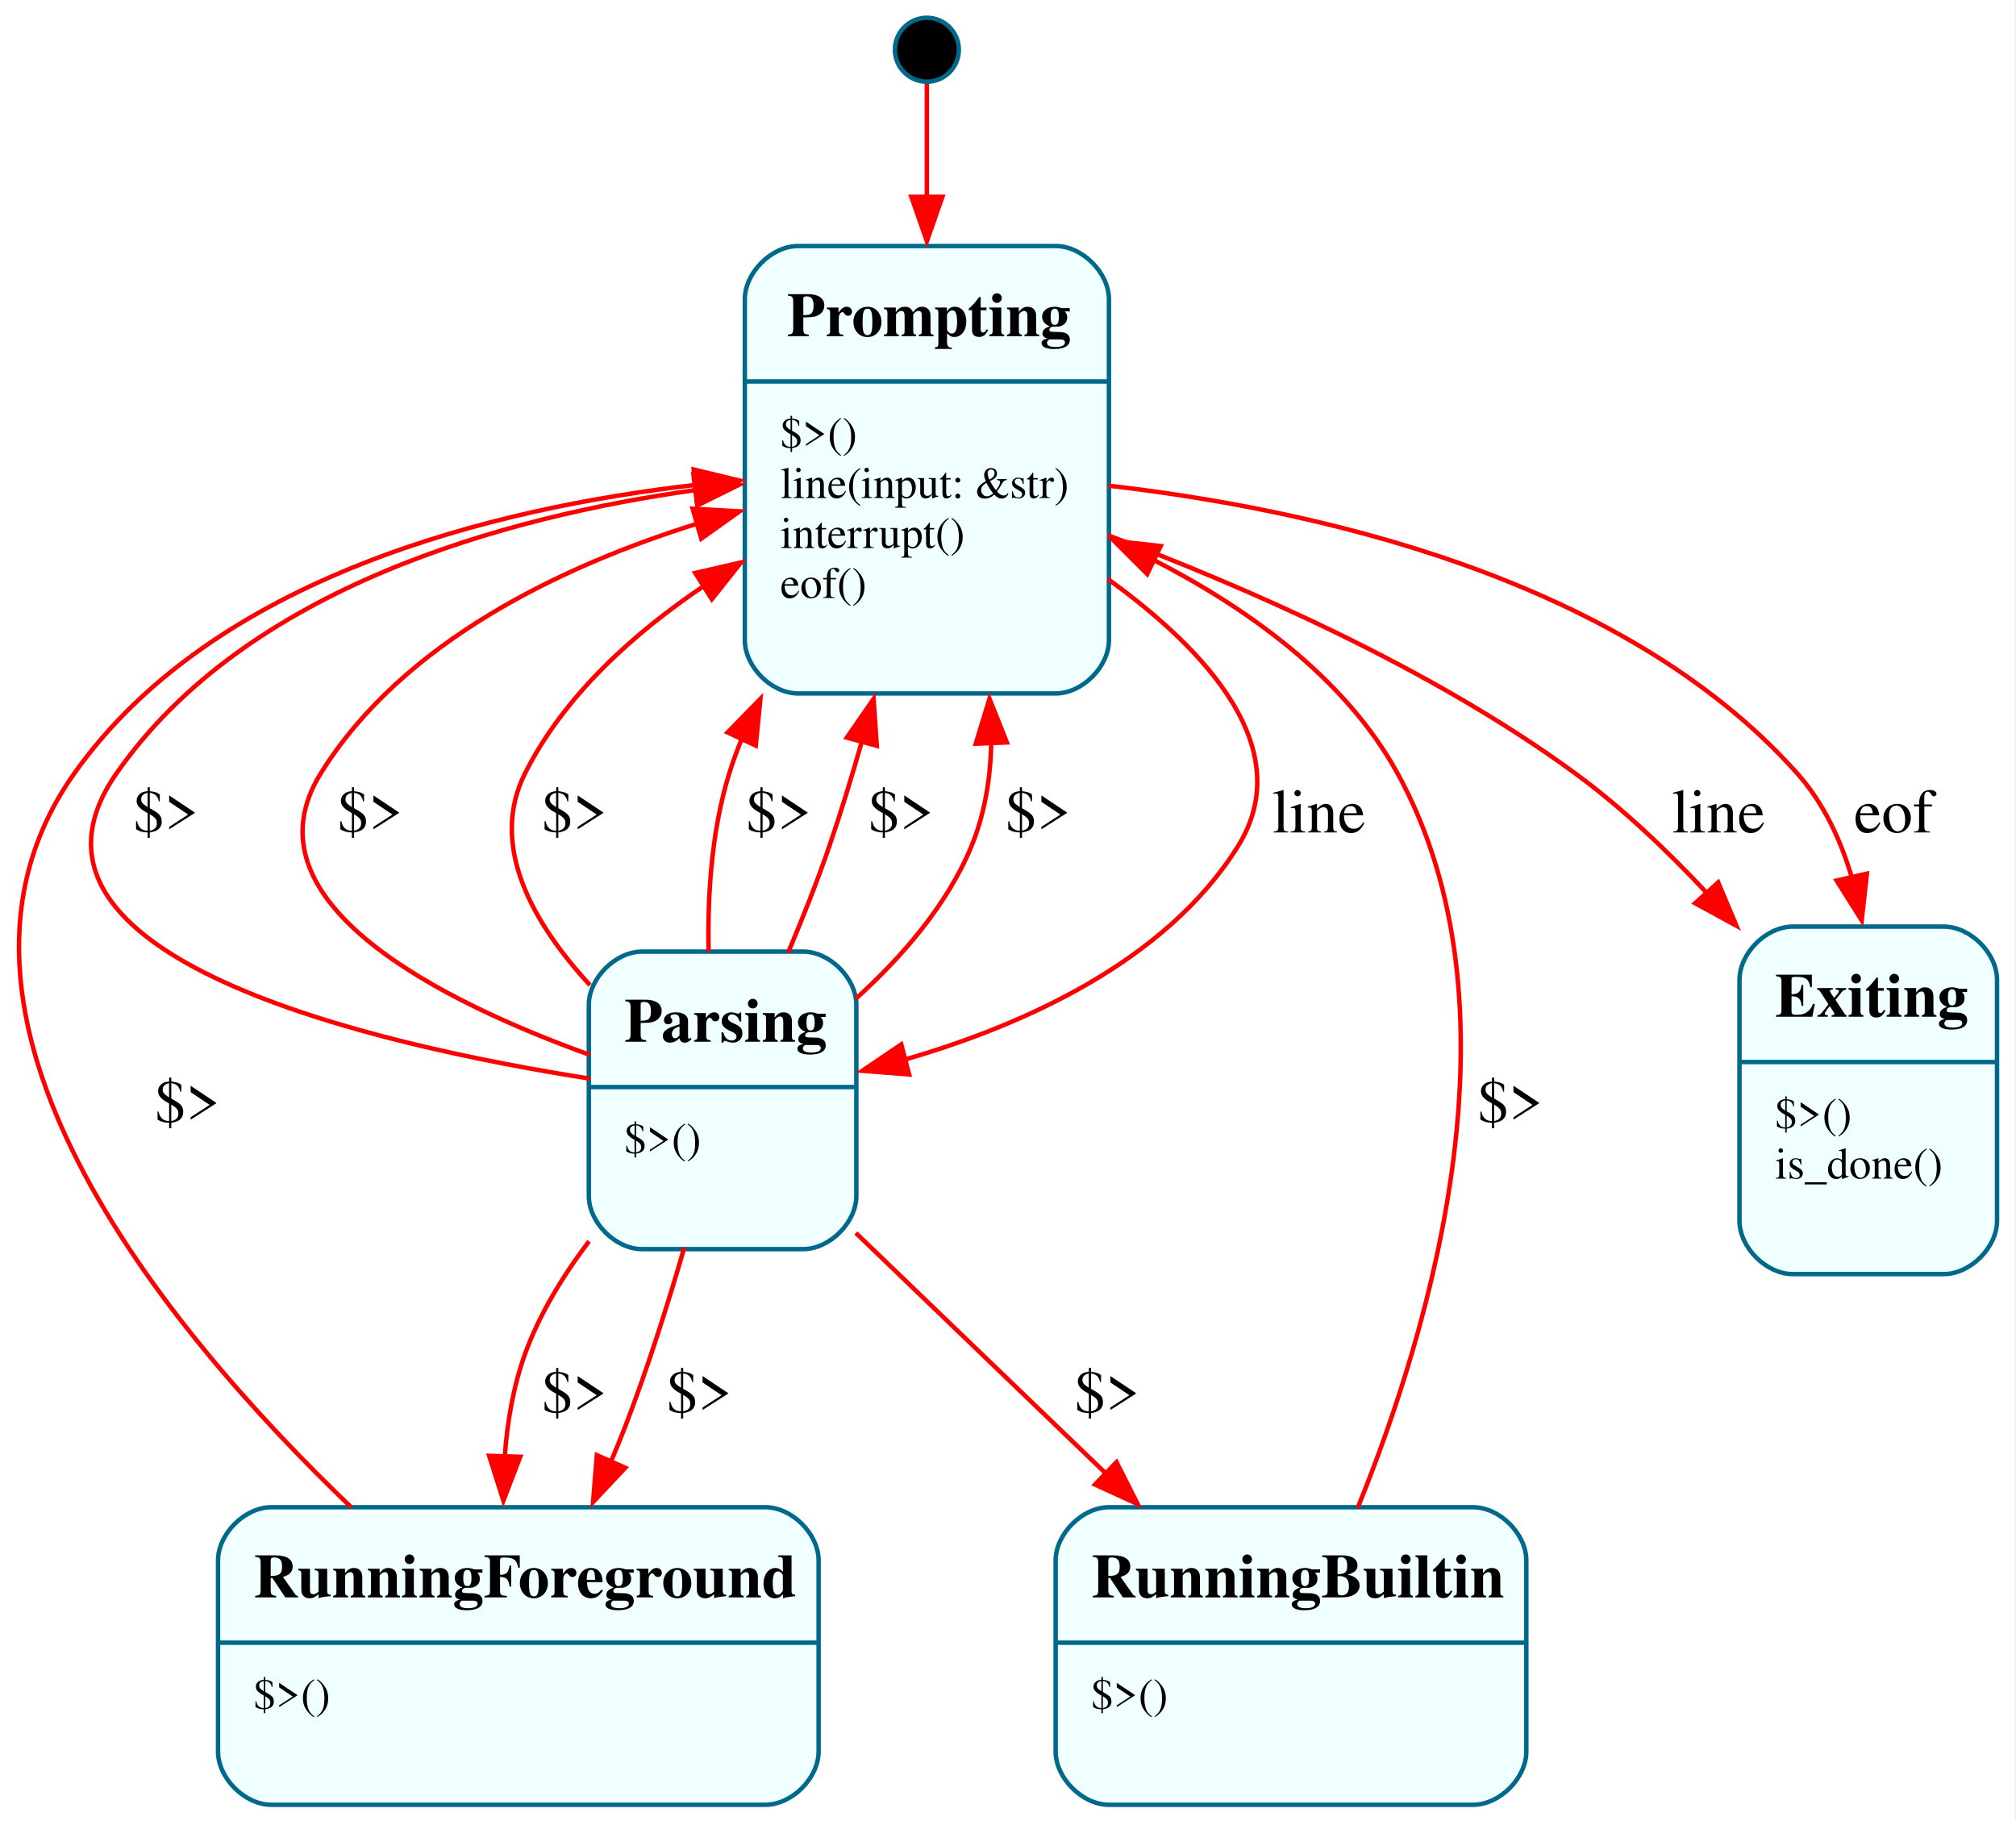
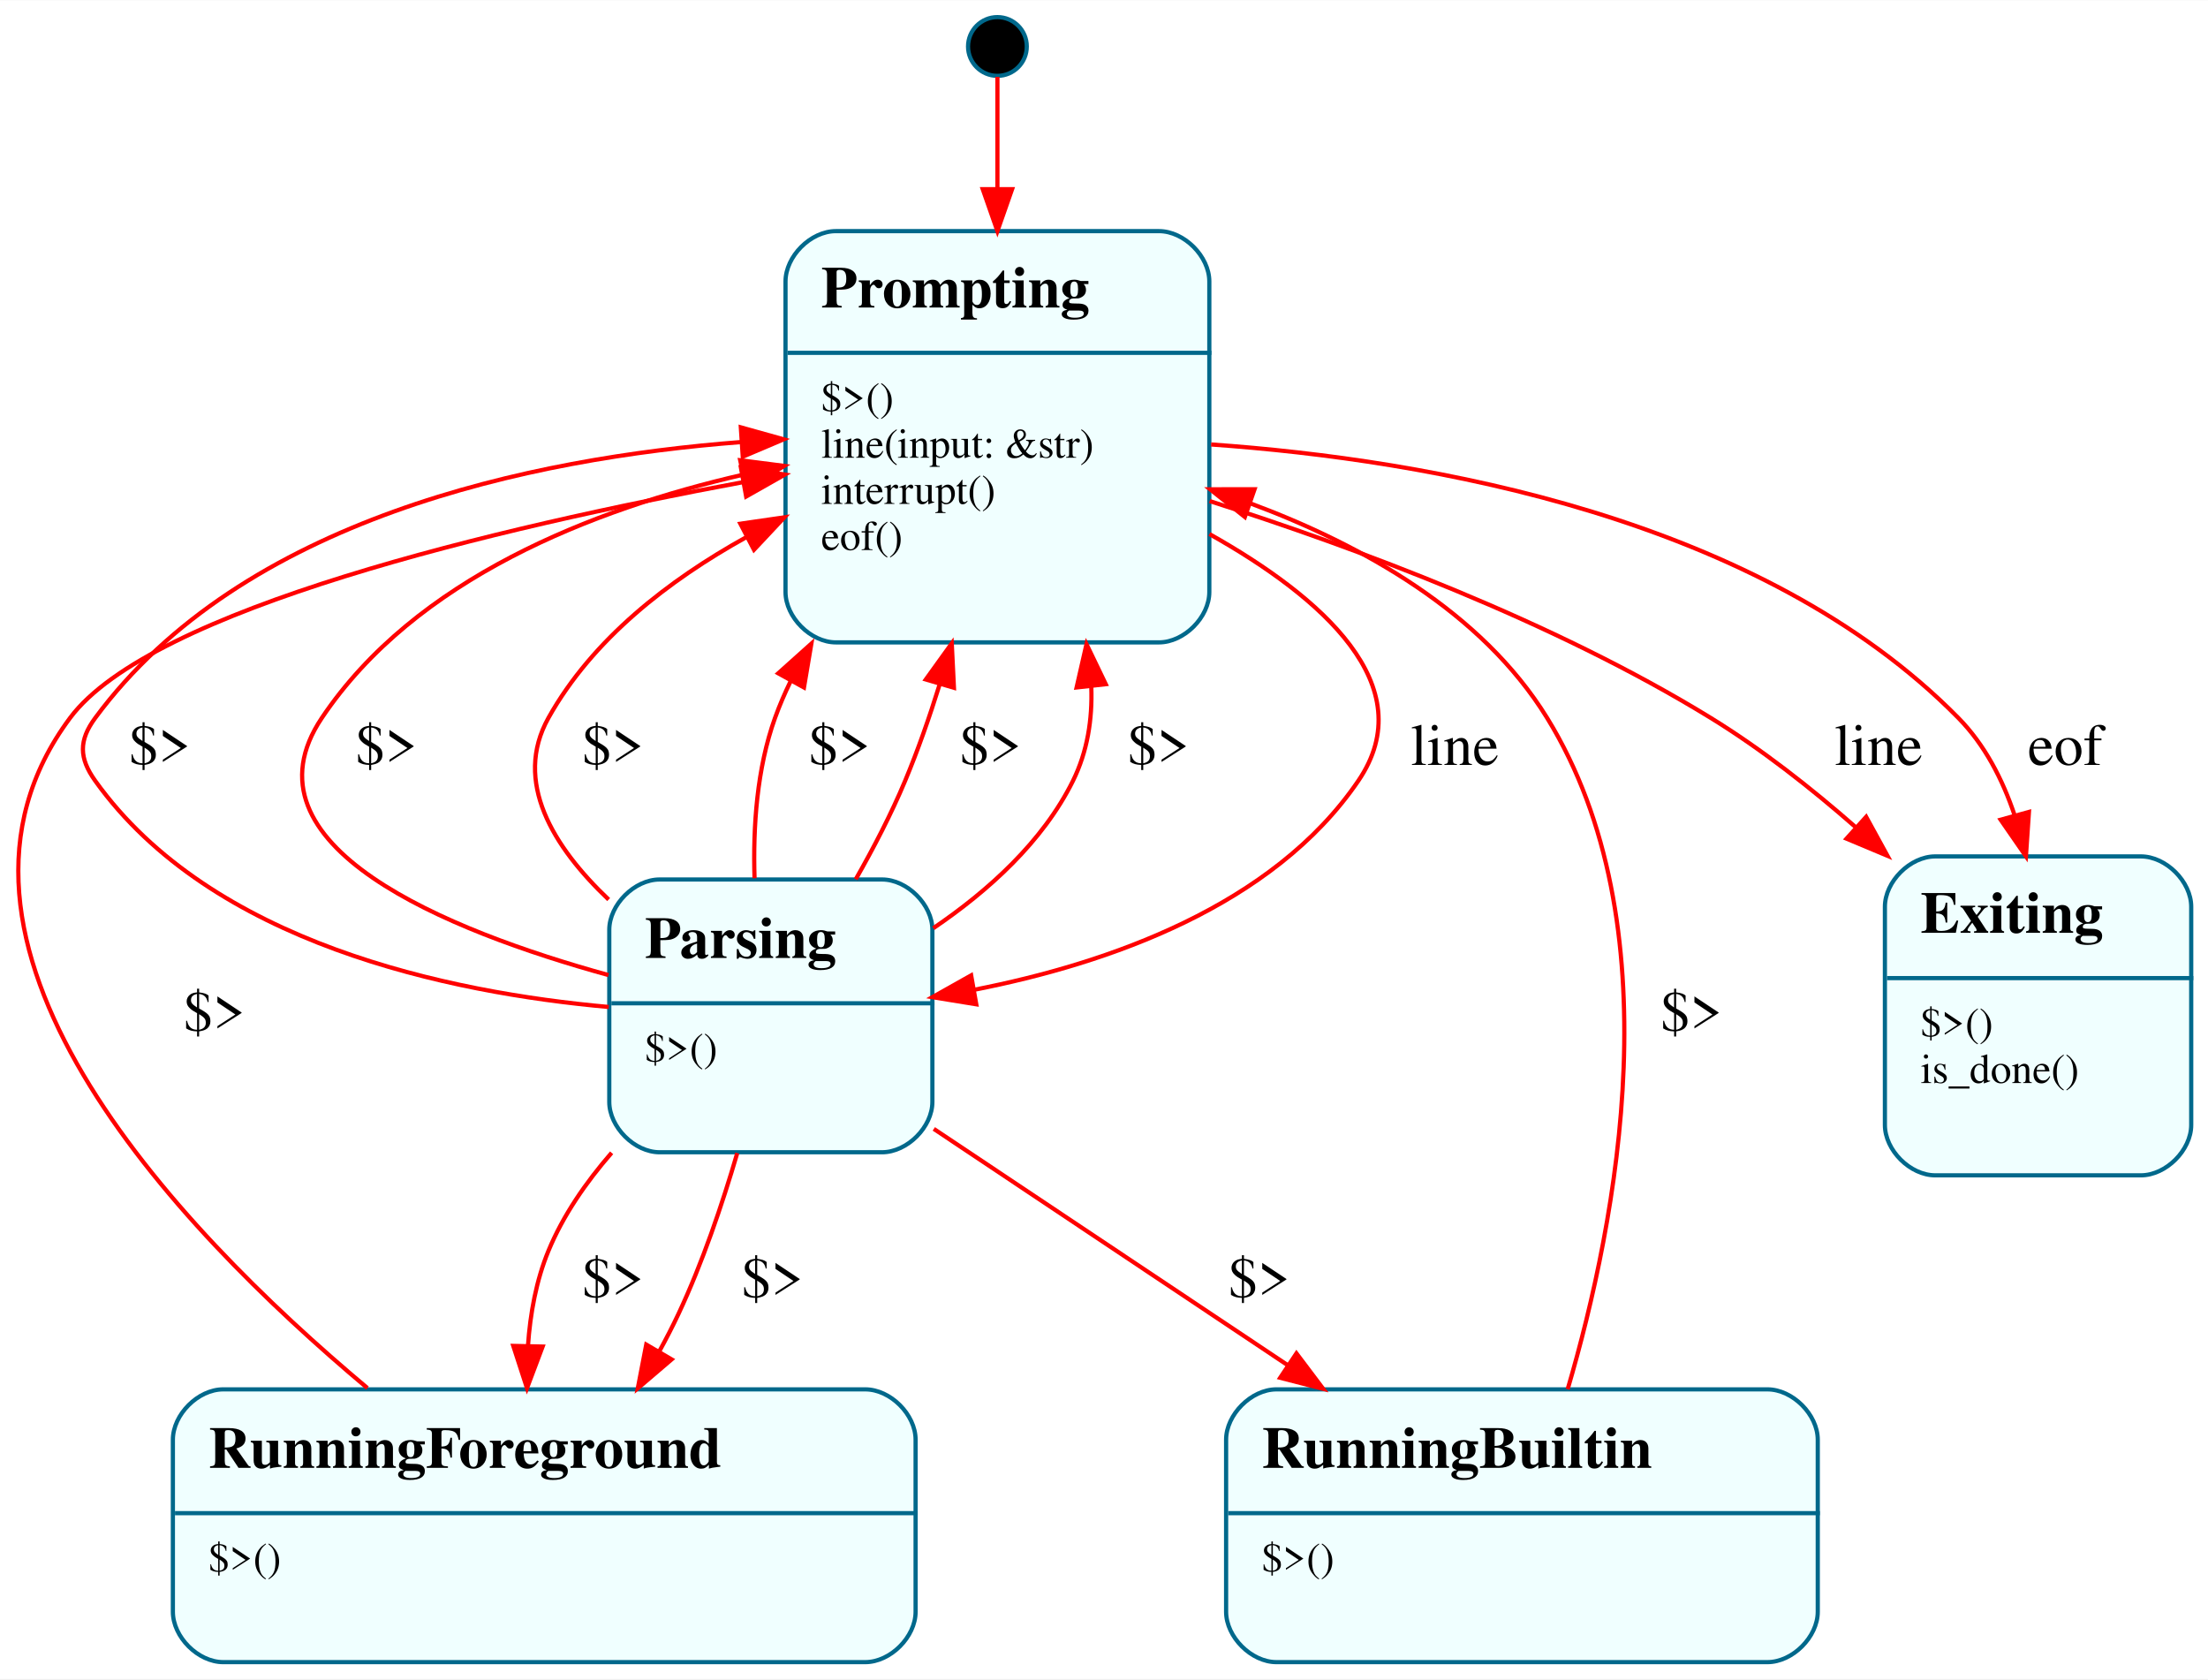
- <svg xmlns="http://www.w3.org/2000/svg" width="454pt" height="410pt" viewBox="0.00 0.00 454.00 410.00">
-   <g id="graph0" class="graph" transform="scale(1 1) rotate(0) translate(4 406.4)">
-     <polygon fill="white" stroke="none" points="-4,4 -4,-406.4 449.73,-406.4 449.73,4 -4,4" />
+ <svg xmlns="http://www.w3.org/2000/svg" width="526pt" height="400pt" viewBox="0.00 0.00 526.20 400.00">
+   <g id="graph0" class="graph" transform="scale(1 1) rotate(0) translate(4 396)">
+     <polygon fill="white" stroke="transparent" points="-4,4 -4,-396 522.2,-396 522.2,4 -4,4" />
    <g id="node1" class="node">
-       <ellipse fill="black" stroke="#00688b" cx="204.73" cy="-395.2" rx="7.2" ry="7.2" />
+       <ellipse fill="black" stroke="#00688b" cx="233.7" cy="-385" rx="7" ry="7" />
    </g>
    <g id="node2" class="node">
-       <path fill="azure" stroke="none" d="M233.73,-351C233.73,-351 175.73,-351 175.73,-351 169.73,-351 163.73,-345 163.73,-339 163.73,-339 163.73,-262.25 163.73,-262.25 163.73,-256.25 169.73,-250.25 175.73,-250.25 175.73,-250.25 233.73,-250.25 233.73,-250.25 239.73,-250.25 245.73,-256.25 245.73,-262.25 245.73,-262.25 245.73,-339 245.73,-339 245.73,-345 239.73,-351 233.73,-351" />
-       <text xml:space="preserve" text-anchor="start" x="173.23" y="-330.7" font-family="Times,serif" font-weight="bold" font-size="14.00">Prompting</text>
-       <text xml:space="preserve" text-anchor="start" x="171.73" y="-305.5" font-family="Times,serif" font-size="10.00">$&gt;()</text>
-       <text xml:space="preserve" text-anchor="start" x="171.73" y="-294.25" font-family="Times,serif" font-size="10.00">line(input: &amp;str)</text>
-       <text xml:space="preserve" text-anchor="start" x="171.73" y="-283" font-family="Times,serif" font-size="10.00">interrupt()</text>
-       <text xml:space="preserve" text-anchor="start" x="171.73" y="-271.75" font-family="Times,serif" font-size="10.00">eof()</text>
-       <text xml:space="preserve" text-anchor="start" x="191.23" y="-260.5" font-family="Times,serif" font-size="10.00">            </text>
-       <polygon fill="#00688b" stroke="#00688b" points="163.73,-320.5 163.73,-320.5 245.73,-320.5 245.73,-320.5 163.73,-320.5" />
-       <path fill="none" stroke="#00688b" d="M175.73,-250.25C175.73,-250.25 233.73,-250.25 233.73,-250.25 239.73,-250.25 245.73,-256.25 245.73,-262.25 245.73,-262.25 245.73,-339 245.73,-339 245.73,-345 239.73,-351 233.73,-351 233.73,-351 175.73,-351 175.73,-351 169.73,-351 163.73,-345 163.73,-339 163.73,-339 163.73,-262.25 163.73,-262.25 163.73,-256.25 169.73,-250.25 175.73,-250.25" />
+       <path fill="azure" stroke="transparent" d="M272.2,-341C272.2,-341 195.2,-341 195.2,-341 189.2,-341 183.2,-335 183.2,-329 183.2,-329 183.2,-255 183.2,-255 183.2,-249 189.2,-243 195.2,-243 195.2,-243 272.2,-243 272.2,-243 278.2,-243 284.2,-249 284.2,-255 284.2,-255 284.2,-329 284.2,-329 284.2,-335 278.2,-341 272.2,-341" />
+       <text text-anchor="start" x="191.7" y="-322.8" font-family="Times,serif" font-weight="bold" font-size="14.00">Prompting</text>
+       <text text-anchor="start" x="191.7" y="-298" font-family="Times,serif" font-size="10.00">$&gt;()</text>
+       <text text-anchor="start" x="191.7" y="-287" font-family="Times,serif" font-size="10.00">line(input: &amp;str)</text>
+       <text text-anchor="start" x="191.7" y="-276" font-family="Times,serif" font-size="10.00">interrupt()</text>
+       <text text-anchor="start" x="191.7" y="-265" font-family="Times,serif" font-size="10.00">eof()</text>
+       <text text-anchor="start" x="214.2" y="-254" font-family="Times,serif" font-size="10.00">            </text>
+       <polygon fill="#00688b" stroke="#00688b" points="183.7,-312 183.7,-312 284.7,-312 284.7,-312 183.7,-312" />
+       <path fill="none" stroke="#00688b" d="M195.2,-243C195.2,-243 272.2,-243 272.2,-243 278.2,-243 284.2,-249 284.2,-255 284.2,-255 284.2,-329 284.2,-329 284.2,-335 278.2,-341 272.2,-341 272.2,-341 195.2,-341 195.2,-341 189.2,-341 183.2,-335 183.2,-329 183.2,-329 183.2,-255 183.2,-255 183.2,-249 189.2,-243 195.2,-243" />
    </g>
    <g id="edge1" class="edge">
-       <path fill="none" stroke="red" d="M204.73,-387.54C204.73,-381.64 204.73,-372.36 204.73,-362.06" />
-       <polygon fill="red" stroke="red" points="208.23,-362.09 204.73,-352.09 201.23,-362.09 208.23,-362.09" />
+       <path fill="none" stroke="red" d="M233.7,-377.75C233.7,-371.72 233.7,-361.95 233.7,-351.14" />
+       <polygon fill="red" stroke="red" points="237.2,-351 233.7,-341 230.2,-351 237.2,-351" />
    </g>
    <g id="node3" class="node">
-       <path fill="azure" stroke="none" d="M176.85,-192.12C176.85,-192.12 140.6,-192.12 140.6,-192.12 134.6,-192.12 128.6,-186.12 128.6,-180.12 128.6,-180.12 128.6,-137.12 128.6,-137.12 128.6,-131.12 134.6,-125.12 140.6,-125.12 140.6,-125.12 176.85,-125.12 176.85,-125.12 182.85,-125.12 188.85,-131.12 188.85,-137.12 188.85,-137.12 188.85,-180.12 188.85,-180.12 188.85,-186.12 182.85,-192.12 176.85,-192.12" />
-       <text xml:space="preserve" text-anchor="start" x="136.6" y="-171.82" font-family="Times,serif" font-weight="bold" font-size="14.00">Parsing</text>
-       <text xml:space="preserve" text-anchor="start" x="136.6" y="-146.62" font-family="Times,serif" font-size="10.00">$&gt;()</text>
-       <text xml:space="preserve" text-anchor="start" x="136.6" y="-135.38" font-family="Times,serif" font-size="10.00">            </text>
-       <polygon fill="#00688b" stroke="#00688b" points="128.6,-161.62 128.6,-161.62 188.85,-161.62 188.85,-161.62 128.6,-161.62" />
-       <path fill="none" stroke="#00688b" d="M140.6,-125.12C140.6,-125.12 176.85,-125.12 176.85,-125.12 182.85,-125.12 188.85,-131.12 188.85,-137.12 188.85,-137.12 188.85,-180.12 188.85,-180.12 188.85,-186.12 182.85,-192.12 176.85,-192.12 176.85,-192.12 140.6,-192.12 140.6,-192.12 134.6,-192.12 128.6,-186.12 128.6,-180.12 128.6,-180.12 128.6,-137.12 128.6,-137.12 128.6,-131.12 134.6,-125.12 140.6,-125.12" />
+       <path fill="azure" stroke="transparent" d="M206.2,-186.5C206.2,-186.5 153.2,-186.5 153.2,-186.5 147.2,-186.5 141.2,-180.5 141.2,-174.5 141.2,-174.5 141.2,-133.5 141.2,-133.5 141.2,-127.5 147.2,-121.5 153.2,-121.5 153.2,-121.5 206.2,-121.5 206.2,-121.5 212.2,-121.5 218.2,-127.5 218.2,-133.5 218.2,-133.5 218.2,-174.5 218.2,-174.5 218.2,-180.5 212.2,-186.5 206.2,-186.5" />
+       <text text-anchor="start" x="149.7" y="-167.8" font-family="Times,serif" font-weight="bold" font-size="14.00">Parsing</text>
+       <text text-anchor="start" x="149.7" y="-143" font-family="Times,serif" font-size="10.00">$&gt;()</text>
+       <text text-anchor="start" x="149.7" y="-132" font-family="Times,serif" font-size="10.00">            </text>
+       <polygon fill="#00688b" stroke="#00688b" points="141.7,-157 141.7,-157 218.7,-157 218.7,-157 141.7,-157" />
+       <path fill="none" stroke="#00688b" d="M153.2,-121.5C153.2,-121.5 206.2,-121.5 206.2,-121.5 212.2,-121.5 218.2,-127.5 218.2,-133.5 218.2,-133.5 218.2,-174.5 218.2,-174.5 218.2,-180.5 212.2,-186.5 206.2,-186.5 206.2,-186.5 153.2,-186.5 153.2,-186.5 147.2,-186.5 141.2,-180.5 141.2,-174.5 141.2,-174.5 141.2,-133.5 141.2,-133.5 141.2,-127.5 147.2,-121.5 153.2,-121.5" />
    </g>
    <g id="edge3" class="edge">
-       <path fill="none" stroke="red" d="M245.48,-276.02C267.82,-259.91 288.43,-237.6 274.73,-215.75 258.35,-189.63 225.98,-175.37 199.6,-167.76" />
-       <polygon fill="red" stroke="red" points="200.74,-164.45 190.18,-165.28 198.96,-171.22 200.74,-164.45" />
-       <text xml:space="preserve" text-anchor="middle" x="293.01" y="-218.95" font-family="Times,serif" font-size="14.00"> line </text>
+       <path fill="none" stroke="red" d="M284.22,-268.82C310.89,-253.84 335.18,-232.71 319.7,-210 299.33,-180.11 260.02,-166.46 228.22,-160.23" />
+       <polygon fill="red" stroke="red" points="228.66,-156.76 218.2,-158.46 227.44,-163.65 228.66,-156.76" />
+       <text text-anchor="middle" x="342.7" y="-213.8" font-family="Times,serif" font-size="14.00"> line </text>
    </g>
    <g id="node6" class="node">
-       <path fill="azure" stroke="none" d="M433.73,-197.75C433.73,-197.75 399.73,-197.75 399.73,-197.75 393.73,-197.75 387.73,-191.75 387.73,-185.75 387.73,-185.75 387.73,-131.5 387.73,-131.5 387.73,-125.5 393.73,-119.5 399.73,-119.5 399.73,-119.5 433.73,-119.5 433.73,-119.5 439.73,-119.5 445.73,-125.5 445.73,-131.5 445.73,-131.5 445.73,-185.75 445.73,-185.75 445.73,-191.75 439.73,-197.75 433.73,-197.75" />
-       <text xml:space="preserve" text-anchor="start" x="395.73" y="-177.45" font-family="Times,serif" font-weight="bold" font-size="14.00">Exiting</text>
-       <text xml:space="preserve" text-anchor="start" x="395.73" y="-152.25" font-family="Times,serif" font-size="10.00">$&gt;()</text>
-       <text xml:space="preserve" text-anchor="start" x="395.73" y="-141" font-family="Times,serif" font-size="10.00">is_done()</text>
-       <text xml:space="preserve" text-anchor="start" x="401.35" y="-129.75" font-family="Times,serif" font-size="10.00">            </text>
-       <polygon fill="#00688b" stroke="#00688b" points="387.73,-167.25 387.73,-167.25 445.73,-167.25 445.73,-167.25 387.73,-167.25" />
-       <path fill="none" stroke="#00688b" d="M399.73,-119.5C399.73,-119.5 433.73,-119.5 433.73,-119.5 439.73,-119.5 445.73,-125.5 445.73,-131.5 445.73,-131.5 445.73,-185.75 445.73,-185.75 445.73,-191.75 439.73,-197.75 433.73,-197.75 433.73,-197.75 399.73,-197.75 399.73,-197.75 393.73,-197.75 387.73,-191.75 387.73,-185.75 387.73,-185.75 387.73,-131.5 387.73,-131.5 387.73,-125.5 393.73,-119.5 399.73,-119.5" />
+       <path fill="azure" stroke="transparent" d="M506.2,-192C506.2,-192 457.2,-192 457.2,-192 451.2,-192 445.2,-186 445.2,-180 445.2,-180 445.2,-128 445.2,-128 445.2,-122 451.2,-116 457.2,-116 457.2,-116 506.2,-116 506.2,-116 512.2,-116 518.2,-122 518.2,-128 518.2,-128 518.2,-180 518.2,-180 518.2,-186 512.2,-192 506.2,-192" />
+       <text text-anchor="start" x="453.7" y="-173.8" font-family="Times,serif" font-weight="bold" font-size="14.00">Exiting</text>
+       <text text-anchor="start" x="453.7" y="-149" font-family="Times,serif" font-size="10.00">$&gt;()</text>
+       <text text-anchor="start" x="453.7" y="-138" font-family="Times,serif" font-size="10.00">is_done()</text>
+       <text text-anchor="start" x="458.7" y="-127" font-family="Times,serif" font-size="10.00">            </text>
+       <polygon fill="#00688b" stroke="#00688b" points="445.7,-163 445.7,-163 518.7,-163 518.7,-163 445.7,-163" />
+       <path fill="none" stroke="#00688b" d="M457.2,-116C457.2,-116 506.2,-116 506.2,-116 512.2,-116 518.2,-122 518.2,-128 518.2,-128 518.2,-180 518.2,-180 518.2,-186 512.2,-192 506.2,-192 506.2,-192 457.2,-192 457.2,-192 451.2,-192 445.2,-186 445.2,-180 445.2,-180 445.2,-128 445.2,-128 445.2,-122 451.2,-116 457.2,-116" />
    </g>
    <g id="edge2" class="edge">
-       <path fill="none" stroke="red" d="M245.5,-285.87C276.17,-274.37 318.31,-256.02 350.73,-232.25 361.25,-224.54 371.38,-214.94 380.41,-205.28" />
-       <polygon fill="red" stroke="red" points="382.93,-207.7 387.04,-197.94 377.74,-203.01 382.93,-207.7" />
-       <text xml:space="preserve" text-anchor="middle" x="383.02" y="-218.95" font-family="Times,serif" font-size="14.00"> line </text>
+       <path fill="none" stroke="red" d="M284.27,-276.68C319.3,-265.51 366.2,-248.03 403.7,-225 415.68,-217.64 427.53,-208.35 438.24,-198.96" />
+       <polygon fill="red" stroke="red" points="440.73,-201.43 445.82,-192.14 436.05,-196.23 440.73,-201.43" />
+       <text text-anchor="middle" x="443.7" y="-213.8" font-family="Times,serif" font-size="14.00"> line </text>
    </g>
    <g id="edge4" class="edge">
-       <path fill="none" stroke="red" d="M245.63,-297.03C290.36,-291.92 360.97,-276.83 400.73,-232.25 406.65,-225.61 410.54,-217.28 413.07,-208.66" />
-       <polygon fill="red" stroke="red" points="416.42,-209.68 415.25,-199.15 409.6,-208.12 416.42,-209.68" />
-       <text xml:space="preserve" text-anchor="middle" x="422.46" y="-218.95" font-family="Times,serif" font-size="14.00"> eof </text>
+       <path fill="none" stroke="red" d="M284.63,-290.16C336.46,-286.51 415.67,-272.76 462.7,-225 468.99,-218.61 473.25,-210.36 476.12,-201.78" />
+       <polygon fill="red" stroke="red" points="479.53,-202.6 478.81,-192.03 472.78,-200.74 479.53,-202.6" />
+       <text text-anchor="middle" x="488.2" y="-213.8" font-family="Times,serif" font-size="14.00"> eof </text>
    </g>
    <g id="edge5" class="edge">
-       <path fill="none" stroke="red" d="M128.84,-163.51C80.51,-171.09 -6.63,-190.84 22.23,-232.25 51.41,-274.13 109.75,-290.05 152.64,-296.05" />
-       <polygon fill="red" stroke="red" points="152.16,-299.52 162.51,-297.28 153.02,-292.57 152.16,-299.52" />
-       <text xml:space="preserve" text-anchor="middle" x="33.48" y="-218.95" font-family="Times,serif" font-size="14.00"> $&gt; </text>
+       <path fill="none" stroke="red" d="M141.07,-156.12C102.91,-159.54 46.36,-171.32 18.7,-210 14.82,-215.42 14.74,-219.64 18.7,-225 53.76,-272.44 122.33,-286.87 172.64,-290.74" />
+       <polygon fill="red" stroke="red" points="172.55,-294.24 182.76,-291.39 173.01,-287.25 172.55,-294.24" />
+       <text text-anchor="middle" x="34.2" y="-213.8" font-family="Times,serif" font-size="14.00"> $&gt; </text>
    </g>
    <g id="edge6" class="edge">
-       <path fill="none" stroke="red" d="M128.83,-168.86C95.99,-180.68 50.15,-203.16 68.23,-232.25 86.74,-262.03 122.74,-279.04 153.12,-288.52" />
-       <polygon fill="red" stroke="red" points="151.98,-291.84 162.56,-291.26 153.93,-285.11 151.98,-291.84" />
-       <text xml:space="preserve" text-anchor="middle" x="79.48" y="-218.95" font-family="Times,serif" font-size="14.00"> $&gt; </text>
+       <path fill="none" stroke="red" d="M141.02,-163.72C102.64,-174.3 52.29,-194.58 72.7,-225 95,-258.25 137.37,-274.76 173.04,-282.95" />
+       <polygon fill="red" stroke="red" points="172.4,-286.4 182.9,-285.05 173.85,-279.55 172.4,-286.4" />
+       <text text-anchor="middle" x="88.2" y="-213.8" font-family="Times,serif" font-size="14.00"> $&gt; </text>
    </g>
    <g id="edge8" class="edge">
-       <path fill="none" stroke="red" d="M128.87,-184.57C116.18,-198.31 106,-215.86 114.23,-232.25 123.04,-249.81 138.85,-263.95 154.81,-274.66" />
-       <polygon fill="red" stroke="red" points="152.57,-277.38 162.89,-279.76 156.3,-271.46 152.57,-277.38" />
-       <text xml:space="preserve" text-anchor="middle" x="125.48" y="-218.95" font-family="Times,serif" font-size="14.00"> $&gt; </text>
+       <path fill="none" stroke="red" d="M141.05,-181.71C127.81,-194.29 118.23,-209.83 126.7,-225 137.17,-243.75 155.39,-257.84 173.87,-268.08" />
+       <polygon fill="red" stroke="red" points="172.44,-271.28 182.93,-272.8 175.68,-265.07 172.44,-271.28" />
+       <text text-anchor="middle" x="142.2" y="-213.8" font-family="Times,serif" font-size="14.00"> $&gt; </text>
    </g>
    <g id="edge10" class="edge">
-       <path fill="none" stroke="red" d="M155.57,-192.06C155.31,-204.84 156.25,-219.49 160.23,-232.25 161.04,-234.85 161.98,-237.44 163.03,-240.01" />
-       <polygon fill="red" stroke="red" points="159.85,-241.47 167.25,-249.05 166.19,-238.51 159.85,-241.47" />
-       <text xml:space="preserve" text-anchor="middle" x="171.48" y="-218.95" font-family="Times,serif" font-size="14.00"> $&gt; </text>
+       <path fill="none" stroke="red" d="M175.82,-186.8C175.43,-199.06 176.38,-212.99 180.7,-225 181.76,-227.95 183.01,-230.86 184.41,-233.73" />
+       <polygon fill="red" stroke="red" points="181.47,-235.63 189.36,-242.7 187.6,-232.25 181.47,-235.63" />
+       <text text-anchor="middle" x="196.2" y="-213.8" font-family="Times,serif" font-size="14.00"> $&gt; </text>
    </g>
    <g id="edge11" class="edge">
-       <path fill="none" stroke="red" d="M173.51,-191.95C176.77,-199.67 180.04,-207.93 182.73,-215.75 185.34,-223.39 187.83,-231.5 190.13,-239.57" />
-       <polygon fill="red" stroke="red" points="186.7,-240.3 192.73,-249.02 193.45,-238.45 186.7,-240.3" />
-       <text xml:space="preserve" text-anchor="middle" x="199.03" y="-218.95" font-family="Times,serif" font-size="14.00"> $&gt; </text>
+       <path fill="none" stroke="red" d="M199.94,-186.56C204.21,-194.05 208.42,-202.15 211.7,-210 214.74,-217.28 217.48,-225.1 219.91,-232.91" />
+       <polygon fill="red" stroke="red" points="216.63,-234.16 222.82,-242.76 223.34,-232.18 216.63,-234.16" />
+       <text text-anchor="middle" x="232.2" y="-213.8" font-family="Times,serif" font-size="14.00"> $&gt; </text>
    </g>
    <g id="edge12" class="edge">
-       <path fill="none" stroke="red" d="M188.72,-181.5C198.99,-190.78 209.25,-202.52 214.73,-215.75 217.77,-223.12 219.07,-231.14 219.23,-239.21" />
-       <polygon fill="red" stroke="red" points="215.74,-238.93 218.83,-249.06 222.74,-239.22 215.74,-238.93" />
-       <text xml:space="preserve" text-anchor="middle" x="229.9" y="-218.95" font-family="Times,serif" font-size="14.00"> $&gt; </text>
+       <path fill="none" stroke="red" d="M218.42,-174.89C231.46,-183.74 244.52,-195.48 251.7,-210 255.16,-217 256.35,-224.67 256.07,-232.42" />
+       <polygon fill="red" stroke="red" points="252.57,-232.26 254.93,-242.58 259.52,-233.04 252.57,-232.26" />
+       <text text-anchor="middle" x="272.2" y="-213.8" font-family="Times,serif" font-size="14.00"> $&gt; </text>
    </g>
    <g id="node4" class="node">
-       <path fill="azure" stroke="none" d="M327.73,-67C327.73,-67 245.73,-67 245.73,-67 239.73,-67 233.73,-61 233.73,-55 233.73,-55 233.73,-12 233.73,-12 233.73,-6 239.73,0 245.73,0 245.73,0 327.73,0 327.73,0 333.73,0 339.73,-6 339.73,-12 339.73,-12 339.73,-55 339.73,-55 339.73,-61 333.73,-67 327.73,-67" />
-       <text xml:space="preserve" text-anchor="start" x="241.73" y="-46.7" font-family="Times,serif" font-weight="bold" font-size="14.00">RunningBuiltin</text>
-       <text xml:space="preserve" text-anchor="start" x="241.73" y="-21.5" font-family="Times,serif" font-size="10.00">$&gt;()</text>
-       <text xml:space="preserve" text-anchor="start" x="241.73" y="-10.25" font-family="Times,serif" font-size="10.00">            </text>
-       <polygon fill="#00688b" stroke="#00688b" points="233.73,-36.5 233.73,-36.5 339.73,-36.5 339.73,-36.5 233.73,-36.5" />
-       <path fill="none" stroke="#00688b" d="M245.73,0C245.73,0 327.73,0 327.73,0 333.73,0 339.73,-6 339.73,-12 339.73,-12 339.73,-55 339.73,-55 339.73,-61 333.73,-67 327.73,-67 327.73,-67 245.73,-67 245.73,-67 239.73,-67 233.73,-61 233.73,-55 233.73,-55 233.73,-12 233.73,-12 233.73,-6 239.73,0 245.73,0" />
+       <path fill="azure" stroke="transparent" d="M417.2,-65C417.2,-65 300.2,-65 300.2,-65 294.2,-65 288.2,-59 288.2,-53 288.2,-53 288.2,-12 288.2,-12 288.2,-6 294.2,0 300.2,0 300.2,0 417.2,0 417.2,0 423.2,0 429.2,-6 429.2,-12 429.2,-12 429.2,-53 429.2,-53 429.2,-59 423.2,-65 417.2,-65" />
+       <text text-anchor="start" x="296.7" y="-46.3" font-family="Times,serif" font-weight="bold" font-size="14.00">RunningBuiltin</text>
+       <text text-anchor="start" x="296.7" y="-21.5" font-family="Times,serif" font-size="10.00">$&gt;()</text>
+       <text text-anchor="start" x="296.7" y="-10.5" font-family="Times,serif" font-size="10.00">            </text>
+       <polygon fill="#00688b" stroke="#00688b" points="288.7,-35.5 288.7,-35.5 429.7,-35.5 429.7,-35.5 288.7,-35.5" />
+       <path fill="none" stroke="#00688b" d="M300.2,0C300.2,0 417.2,0 417.2,0 423.2,0 429.2,-6 429.2,-12 429.2,-12 429.2,-53 429.2,-53 429.2,-59 423.2,-65 417.2,-65 417.2,-65 300.2,-65 300.2,-65 294.2,-65 288.2,-59 288.2,-53 288.2,-53 288.2,-12 288.2,-12 288.2,-6 294.2,0 300.2,0" />
    </g>
    <g id="edge13" class="edge">
-       <path fill="none" stroke="red" d="M188.74,-128.76C205.52,-112.61 226.71,-92.23 245.08,-74.56" />
-       <polygon fill="red" stroke="red" points="247.43,-77.16 252.21,-67.7 242.58,-72.11 247.43,-77.16" />
-       <text xml:space="preserve" text-anchor="middle" x="245.44" y="-88.2" font-family="Times,serif" font-size="14.00"> $&gt; </text>
+       <path fill="none" stroke="red" d="M218.54,-127.07C243.23,-110.58 275.6,-88.98 303.01,-70.68" />
+       <polygon fill="red" stroke="red" points="304.96,-73.58 311.34,-65.12 301.08,-67.76 304.96,-73.58" />
+       <text text-anchor="middle" x="296.2" y="-86.8" font-family="Times,serif" font-size="14.00"> $&gt; </text>
    </g>
    <g id="node5" class="node">
-       <path fill="azure" stroke="none" d="M168.35,-67C168.35,-67 57.1,-67 57.1,-67 51.1,-67 45.1,-61 45.1,-55 45.1,-55 45.1,-12 45.1,-12 45.1,-6 51.1,0 57.1,0 57.1,0 168.35,0 168.35,0 174.35,0 180.35,-6 180.35,-12 180.35,-12 180.35,-55 180.35,-55 180.35,-61 174.35,-67 168.35,-67" />
-       <text xml:space="preserve" text-anchor="start" x="53.1" y="-46.7" font-family="Times,serif" font-weight="bold" font-size="14.00">RunningForeground</text>
-       <text xml:space="preserve" text-anchor="start" x="53.1" y="-21.5" font-family="Times,serif" font-size="10.00">$&gt;()</text>
-       <text xml:space="preserve" text-anchor="start" x="53.1" y="-10.25" font-family="Times,serif" font-size="10.00">            </text>
-       <polygon fill="#00688b" stroke="#00688b" points="45.1,-36.5 45.1,-36.5 180.35,-36.5 180.35,-36.5 45.1,-36.5" />
-       <path fill="none" stroke="#00688b" d="M57.1,0C57.1,0 168.35,0 168.35,0 174.35,0 180.35,-6 180.35,-12 180.35,-12 180.35,-55 180.35,-55 180.35,-61 174.35,-67 168.35,-67 168.35,-67 57.1,-67 57.1,-67 51.1,-67 45.1,-61 45.1,-55 45.1,-55 45.1,-12 45.1,-12 45.1,-6 51.1,0 57.1,0" />
+       <path fill="azure" stroke="transparent" d="M202.2,-65C202.2,-65 49.2,-65 49.2,-65 43.2,-65 37.2,-59 37.2,-53 37.2,-53 37.2,-12 37.2,-12 37.2,-6 43.2,0 49.2,0 49.2,0 202.2,0 202.2,0 208.2,0 214.2,-6 214.2,-12 214.2,-12 214.2,-53 214.2,-53 214.2,-59 208.2,-65 202.2,-65" />
+       <text text-anchor="start" x="45.7" y="-46.3" font-family="Times,serif" font-weight="bold" font-size="14.00">RunningForeground</text>
+       <text text-anchor="start" x="45.7" y="-21.5" font-family="Times,serif" font-size="10.00">$&gt;()</text>
+       <text text-anchor="start" x="45.7" y="-10.5" font-family="Times,serif" font-size="10.00">            </text>
+       <polygon fill="#00688b" stroke="#00688b" points="37.7,-35.5 37.7,-35.5 214.7,-35.5 214.7,-35.5 37.7,-35.5" />
+       <path fill="none" stroke="#00688b" d="M49.2,0C49.2,0 202.2,0 202.2,0 208.2,0 214.2,-6 214.2,-12 214.2,-12 214.2,-53 214.2,-53 214.2,-59 208.2,-65 202.2,-65 202.2,-65 49.2,-65 49.2,-65 43.2,-65 37.2,-59 37.2,-53 37.2,-53 37.2,-12 37.2,-12 37.2,-6 43.2,0 49.2,0" />
    </g>
    <g id="edge7" class="edge">
-       <path fill="none" stroke="red" d="M128.65,-126.89C122.8,-119.17 117.48,-110.51 114.23,-101.5 111.6,-94.22 110.23,-86.2 109.66,-78.32" />
-       <polygon fill="red" stroke="red" points="113.16,-78.37 109.36,-68.48 106.16,-78.58 113.16,-78.37" />
-       <text xml:space="preserve" text-anchor="middle" x="125.48" y="-88.2" font-family="Times,serif" font-size="14.00"> $&gt; </text>
+       <path fill="none" stroke="red" d="M141.76,-121.37C135.65,-114.35 130.19,-106.46 126.7,-98 123.79,-90.95 122.36,-83.08 121.82,-75.33" />
+       <polygon fill="red" stroke="red" points="125.32,-75.2 121.59,-65.29 118.32,-75.36 125.32,-75.2" />
+       <text text-anchor="middle" x="142.2" y="-86.8" font-family="Times,serif" font-size="14.00"> $&gt; </text>
    </g>
    <g id="edge9" class="edge">
-       <path fill="none" stroke="red" d="M150.1,-125.46C146.4,-112.72 141.76,-98.03 136.73,-85 135.71,-82.39 134.63,-79.72 133.49,-77.04" />
-       <polygon fill="red" stroke="red" points="136.81,-75.89 129.56,-68.17 130.41,-78.73 136.81,-75.89" />
-       <text xml:space="preserve" text-anchor="middle" x="153.6" y="-88.2" font-family="Times,serif" font-size="14.00"> $&gt; </text>
+       <path fill="none" stroke="red" d="M171.7,-121.3C168.11,-109.06 163.39,-95.11 157.7,-83 156.31,-80.04 154.76,-77.04 153.13,-74.07" />
+       <polygon fill="red" stroke="red" points="156.06,-72.14 148,-65.26 150.01,-75.67 156.06,-72.14" />
+       <text text-anchor="middle" x="180.2" y="-86.8" font-family="Times,serif" font-size="14.00"> $&gt; </text>
    </g>
    <g id="edge14" class="edge">
-       <path fill="none" stroke="red" d="M301.74,-66.85C318.44,-107.94 339.53,-179.81 310.73,-232.25 298.82,-253.93 276.65,-269.63 255.65,-280.38" />
-       <polygon fill="red" stroke="red" points="254.35,-277.13 246.85,-284.62 257.38,-283.44 254.35,-277.13" />
-       <text xml:space="preserve" text-anchor="middle" x="336.22" y="-153.57" font-family="Times,serif" font-size="14.00"> $&gt; </text>
+       <path fill="none" stroke="red" d="M369.6,-65.04C381.45,-105.37 394.96,-175.86 364.7,-225 349.12,-250.3 320.53,-266.25 294.02,-276.11" />
+       <polygon fill="red" stroke="red" points="292.67,-272.88 284.38,-279.48 294.98,-279.49 292.67,-272.88" />
+       <text text-anchor="middle" x="399.2" y="-150.3" font-family="Times,serif" font-size="14.00"> $&gt; </text>
    </g>
    <g id="edge15" class="edge">
-       <path fill="none" stroke="red" d="M75.13,-66.96C32.75,-107.56 -25.54,-178.27 12.73,-232.25 44.2,-276.66 107.35,-292.02 152.63,-297.21" />
-       <polygon fill="red" stroke="red" points="152.22,-300.68 162.52,-298.19 152.91,-293.72 152.22,-300.68" />
-       <text xml:space="preserve" text-anchor="middle" x="38.32" y="-153.57" font-family="Times,serif" font-size="14.00"> $&gt; </text>
+       <path fill="none" stroke="red" d="M83.56,-65.31C36.93,-104.4 -26.74,-172.06 12.7,-225 31.98,-250.88 114.58,-270.33 173.13,-281.19" />
+       <polygon fill="red" stroke="red" points="172.57,-284.65 183.04,-282.99 173.82,-277.76 172.57,-284.65" />
+       <text text-anchor="middle" x="47.2" y="-150.3" font-family="Times,serif" font-size="14.00"> $&gt; </text>
    </g>
  </g>
</svg>
